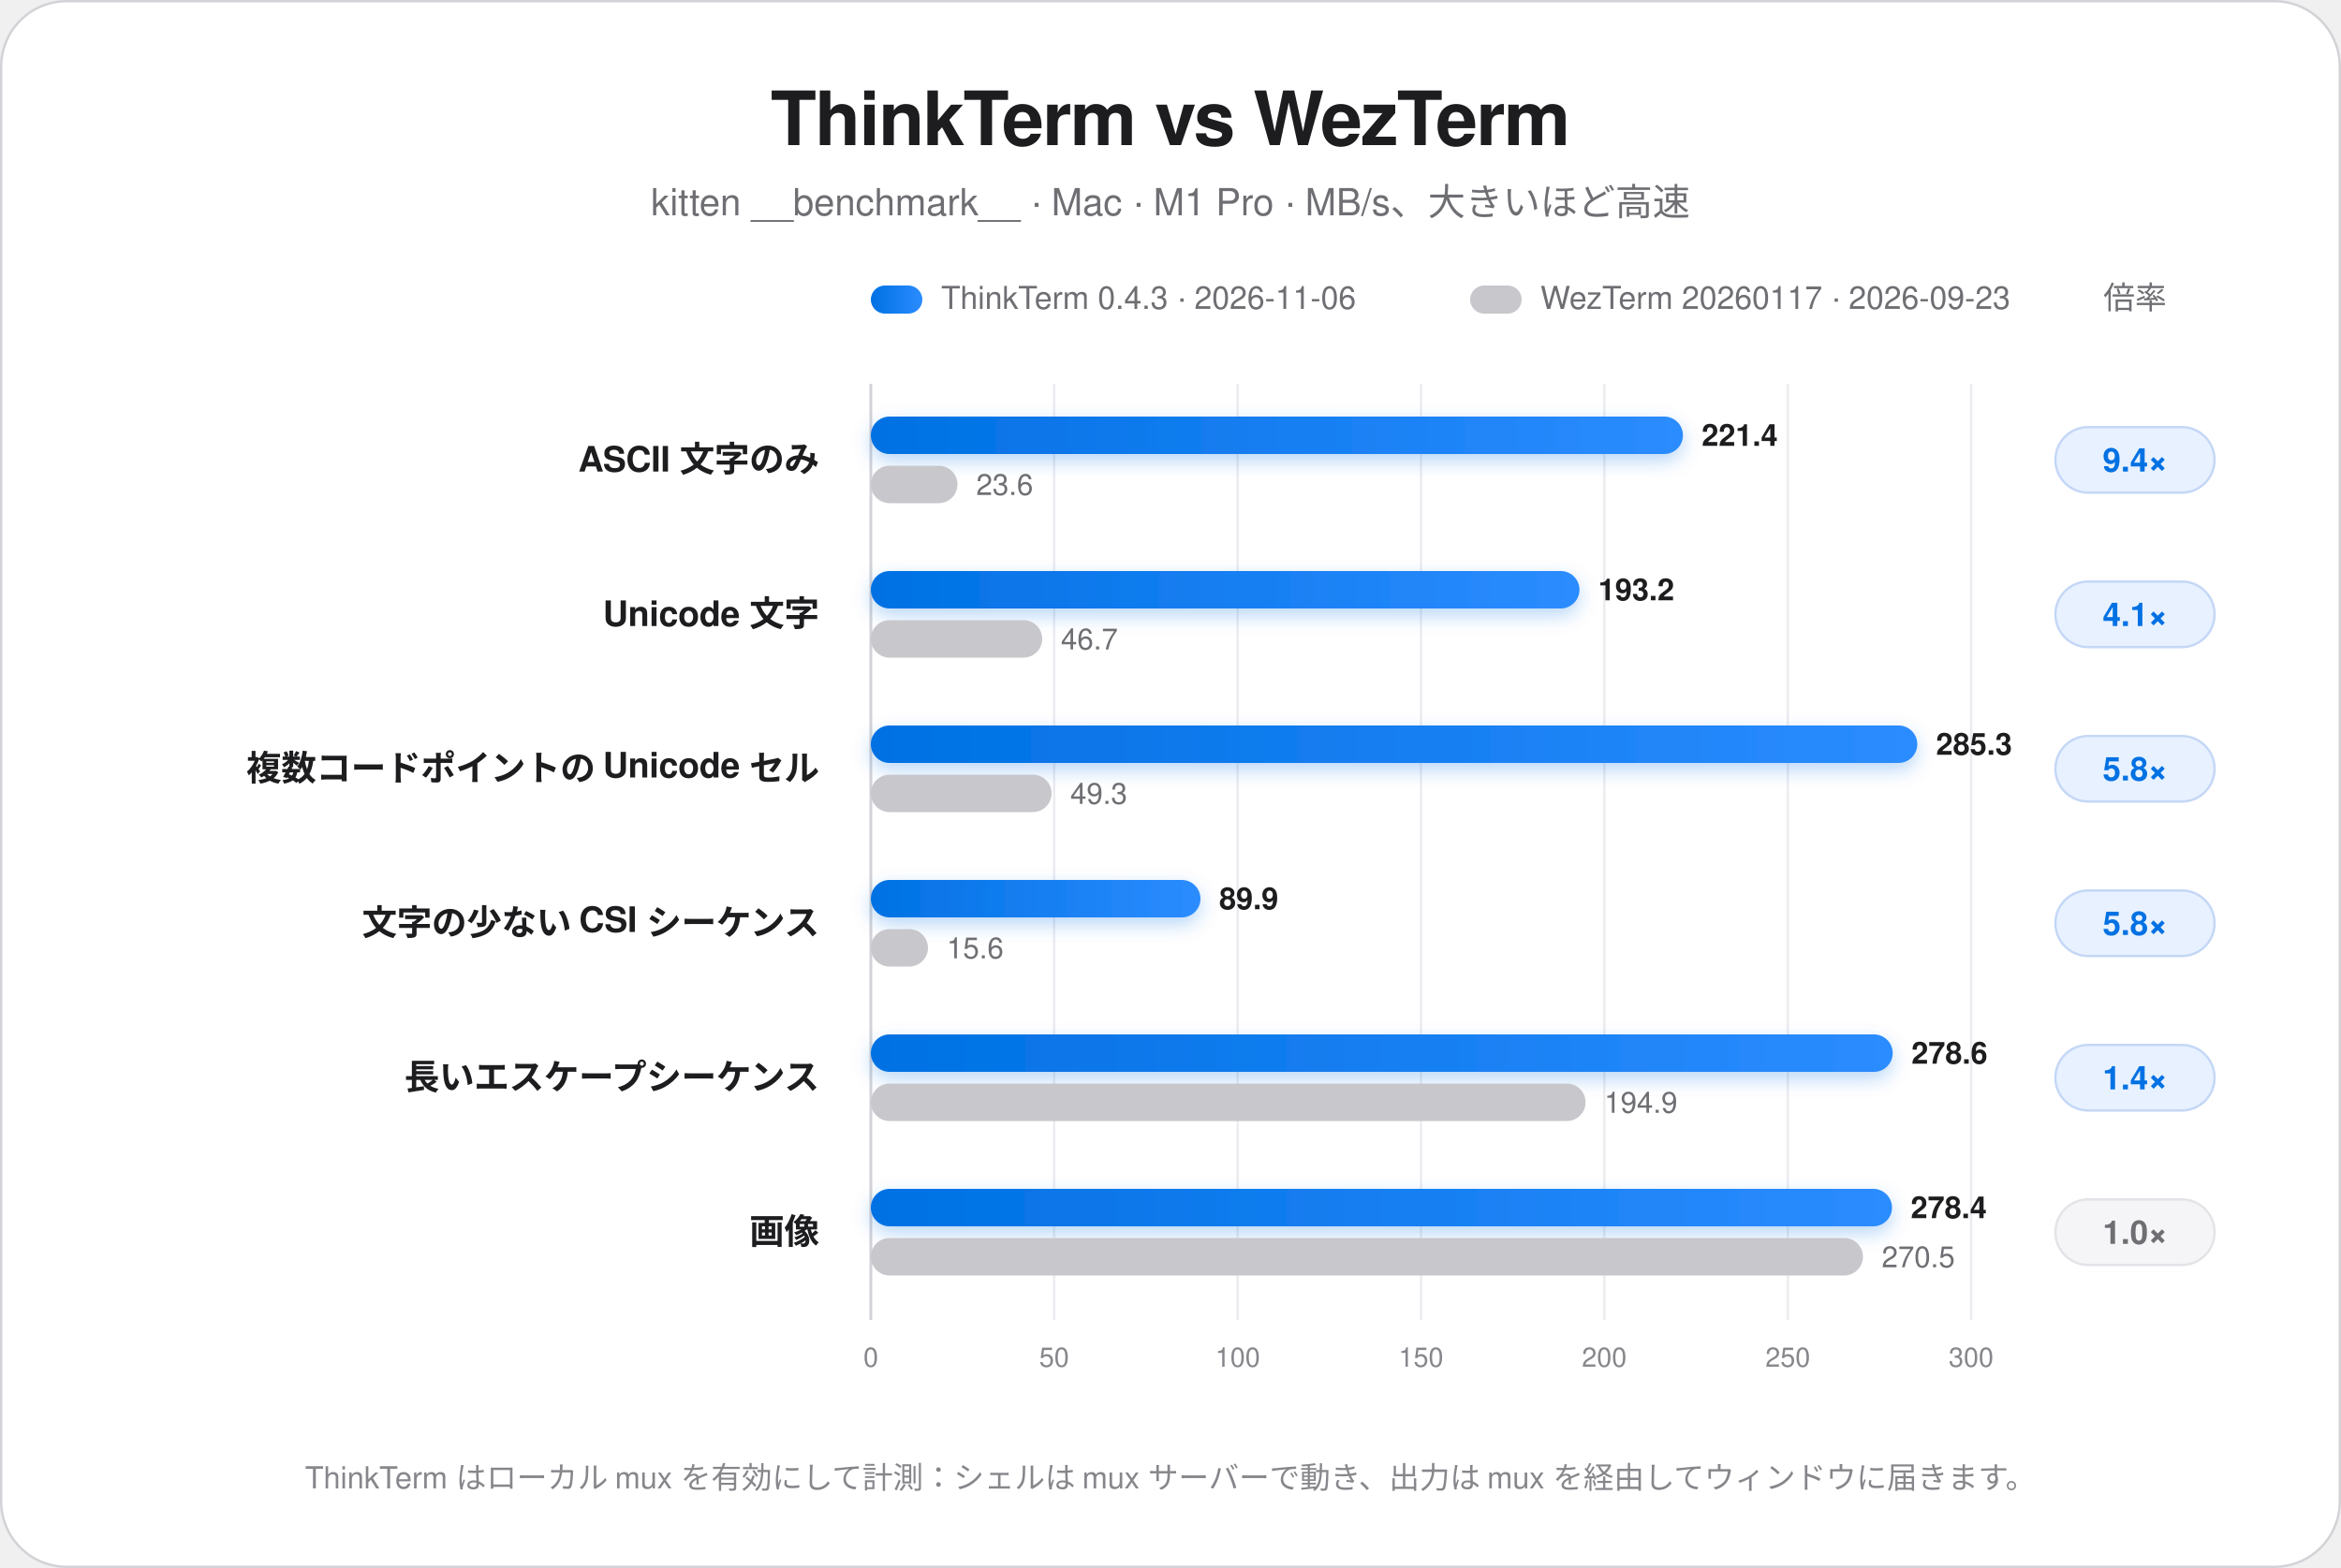
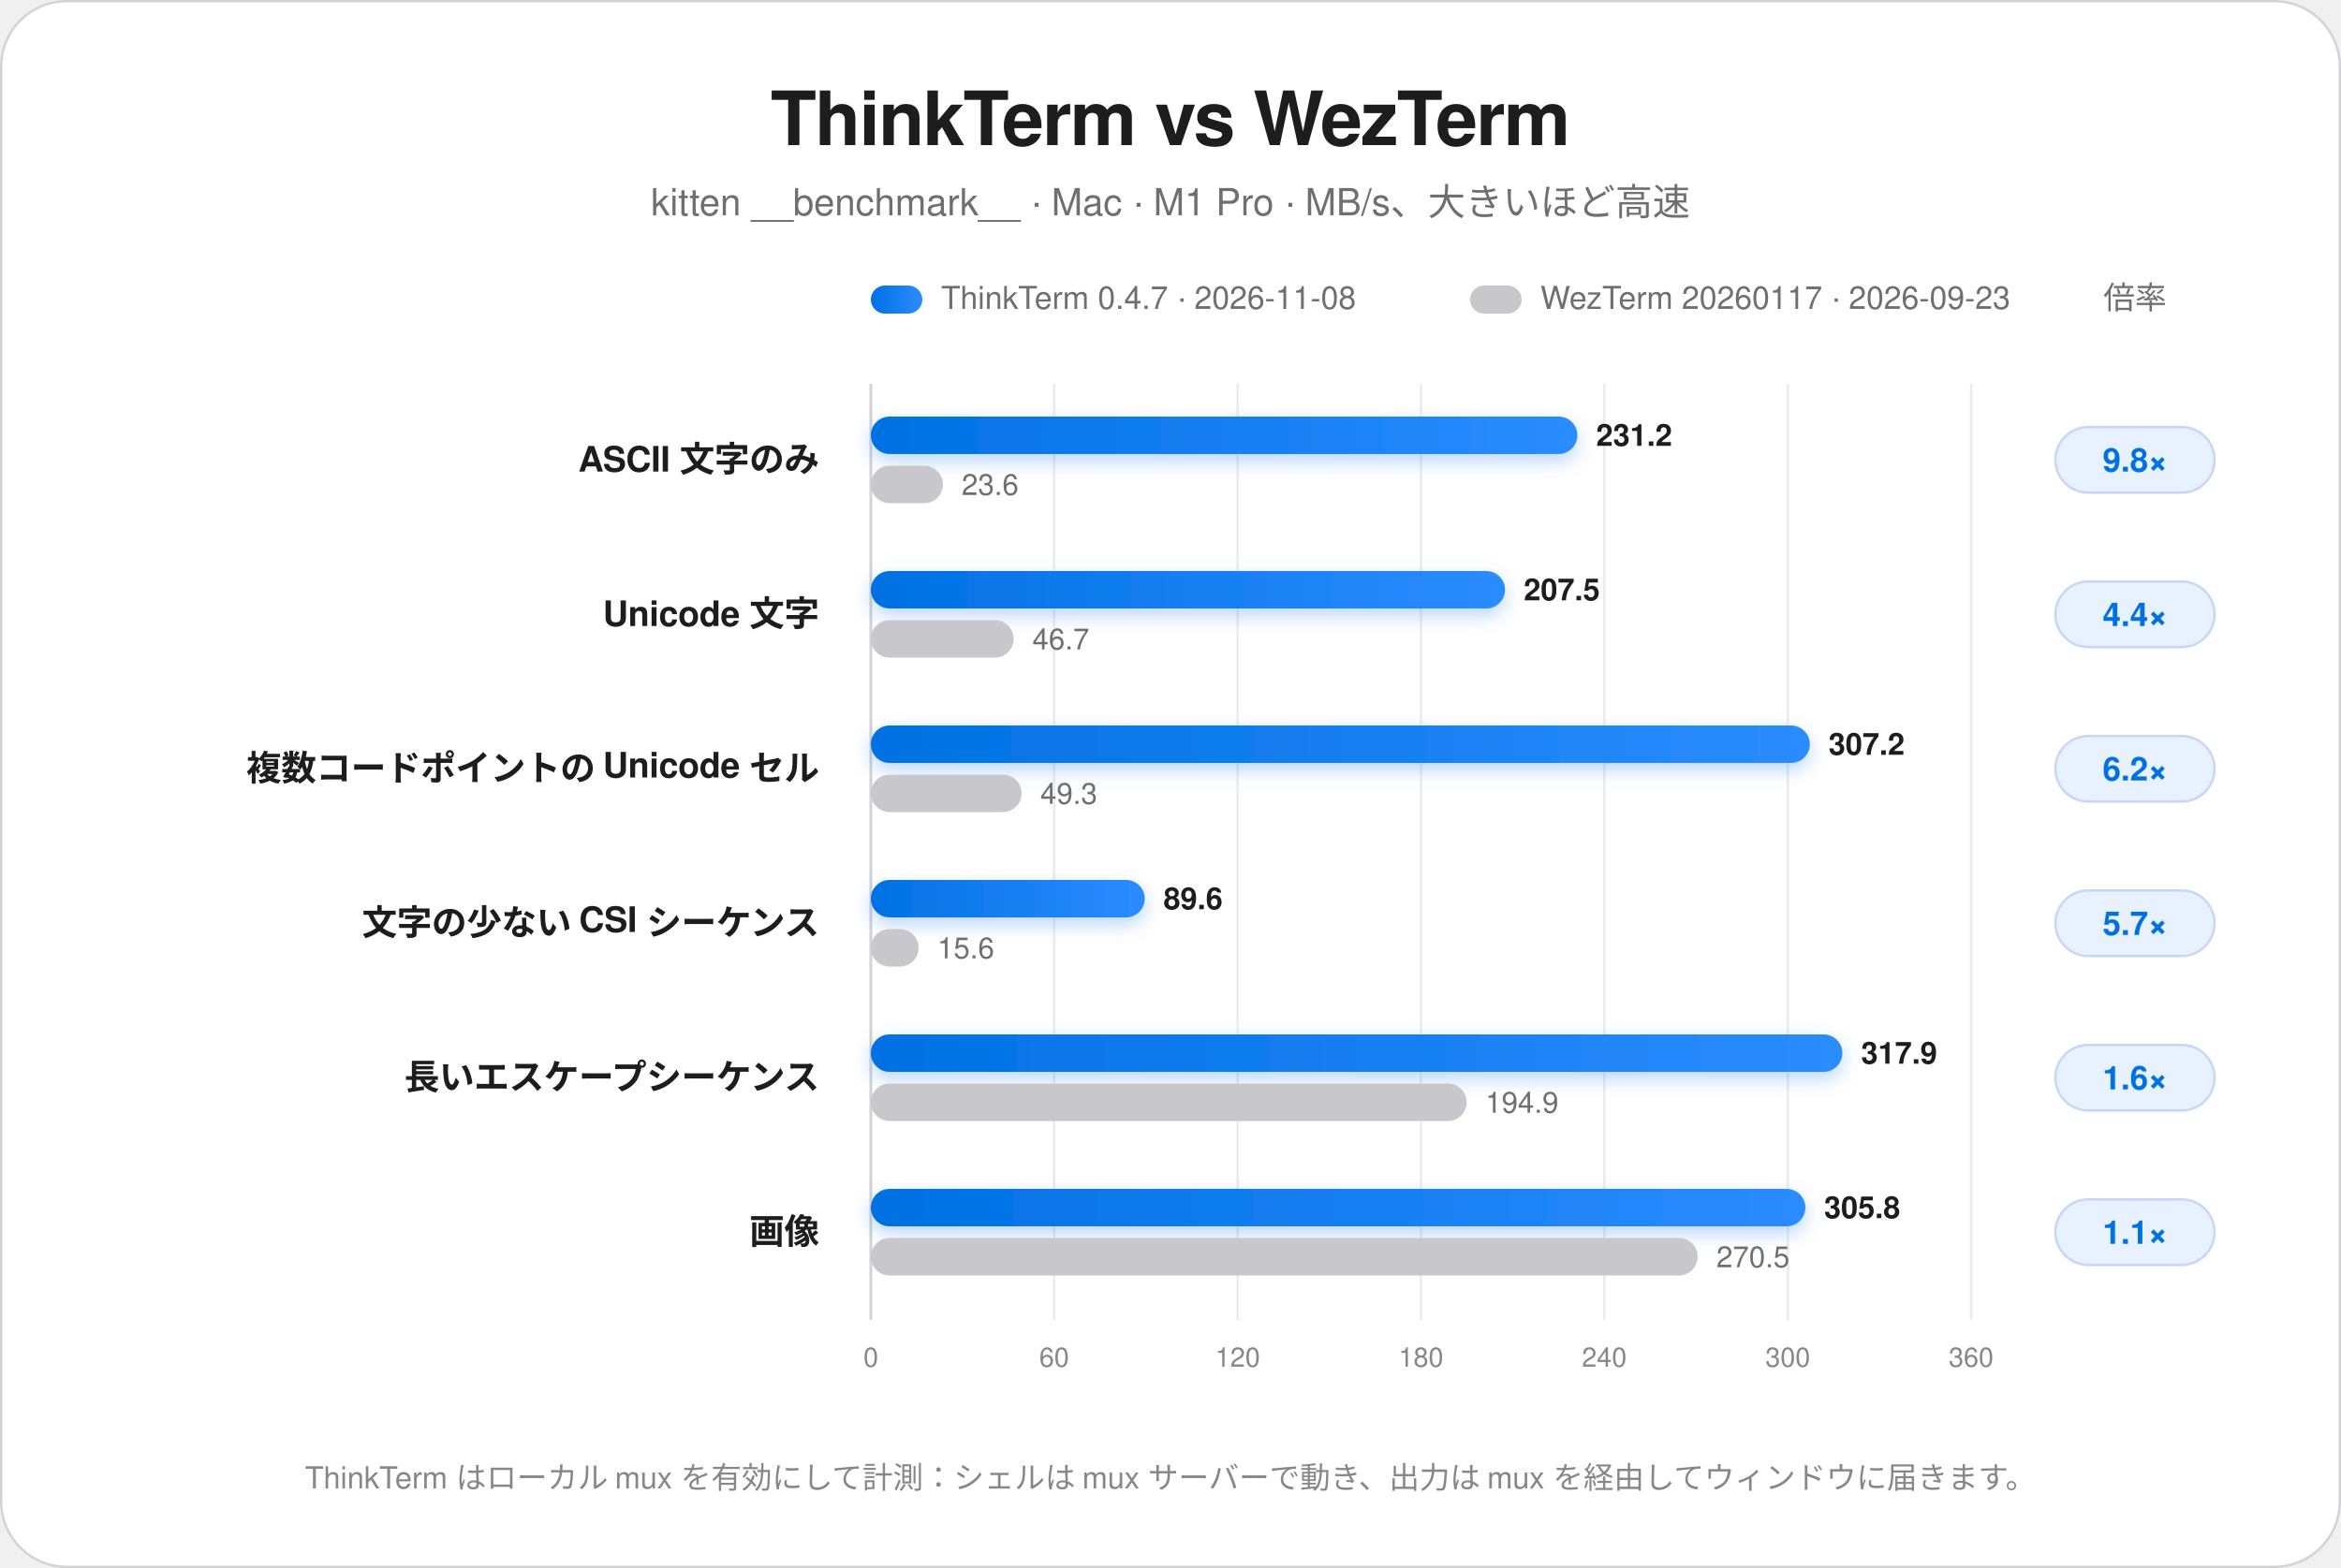
<svg xmlns="http://www.w3.org/2000/svg" viewBox="0 0 1000 670" width="1000" height="670" role="img" aria-labelledby="t d">
  <defs>
    <linearGradient id="ours" x1="0" y1="0" x2="1" y2="0">
      <stop offset="0" stop-color="#0071e3" />
      <stop offset="1" stop-color="#2b8cff" />
    </linearGradient>
    <filter id="glow" x="-10%" y="-80%" width="120%" height="300%">
      <feDropShadow dx="0" dy="3" stdDeviation="4" flood-color="#0071e3" flood-opacity="0.28" />
    </filter>
  </defs>
  <style>
text { font-family: -apple-system, BlinkMacSystemFont, 'SF Pro Display', 'SF Pro Text', 'Segoe UI', 'Helvetica Neue', Helvetica, Arial, 'Hiragino Sans', 'Hiragino Kaku Gothic ProN', 'Yu Gothic', 'Meiryo', 'Noto Sans CJK JP', sans-serif; fill: #1d1d1f; }
.headline { font-size: 32px; font-weight: 700; letter-spacing: -0.6px; }
.subhead { font-size: 16px; fill: #6e6e73; }
.label { font-size: 15px; font-weight: 600; letter-spacing: -0.1px; }
.legend { font-size: 13.5px; font-weight: 500; fill: #6e6e73; }
.val-ours { font-size: 13px; font-weight: 700; }
.val-theirs { font-size: 12.5px; font-weight: 500; fill: #6e6e73; }
.tick { font-size: 11.5px; fill: #86868b; }
.caption { font-size: 13px; font-weight: 500; fill: #86868b; }
.grid { stroke: #ececf0; stroke-width: 1; }
.axis { stroke: #d2d2d7; stroke-width: 1.2; }
.ours { fill: url(#ours); }
.ours-bar { fill: url(#ours); filter: url(#glow); }
.theirs { fill: #c7c7cc; }
.win { fill: #e8f1ff; stroke: #c4d7f6; }
.win-t { font-size: 14px; font-weight: 700; fill: #0071e3; }
.even { fill: #f5f5f7; stroke: #e3e3e8; }
.even-t { font-size: 14px; font-weight: 700; fill: #6e6e73; }
</style>
  <rect x="0.5" y="0.5" width="999" height="669" rx="28" fill="#ffffff" stroke="#d2d2d7" />
  <text x="500" y="62" class="headline" text-anchor="middle">ThinkTerm vs WezTerm</text>
  <text x="500" y="92" class="subhead" text-anchor="middle">kitten __benchmark__ · Mac · M1 Pro · MB/s、大きいほど高速</text>
  <rect x="372" y="122" width="22" height="12" rx="6" class="ours" />
-   <text x="402" y="132" class="legend">ThinkTerm 0.4.3 · 2026-11-06</text>
+   <text x="402" y="132" class="legend">ThinkTerm 0.4.7 · 2026-11-08</text>
  <rect x="628" y="122" width="22" height="12" rx="6" class="theirs" />
  <text x="658" y="132" class="legend">WezTerm 20260117 · 2026-09-23</text>
  <text x="912" y="132" class="legend" text-anchor="middle">倍率</text>
  <line x1="450.3" y1="164" x2="450.3" y2="564" class="grid" />
-   <text x="450.3" y="584" class="tick" text-anchor="middle">50</text>
+   <text x="450.3" y="584" class="tick" text-anchor="middle">60</text>
  <line x1="528.7" y1="164" x2="528.7" y2="564" class="grid" />
-   <text x="528.7" y="584" class="tick" text-anchor="middle">100</text>
+   <text x="528.7" y="584" class="tick" text-anchor="middle">120</text>
  <line x1="607.0" y1="164" x2="607.0" y2="564" class="grid" />
-   <text x="607.0" y="584" class="tick" text-anchor="middle">150</text>
+   <text x="607.0" y="584" class="tick" text-anchor="middle">180</text>
  <line x1="685.3" y1="164" x2="685.3" y2="564" class="grid" />
-   <text x="685.3" y="584" class="tick" text-anchor="middle">200</text>
+   <text x="685.3" y="584" class="tick" text-anchor="middle">240</text>
  <line x1="763.7" y1="164" x2="763.7" y2="564" class="grid" />
-   <text x="763.7" y="584" class="tick" text-anchor="middle">250</text>
+   <text x="763.7" y="584" class="tick" text-anchor="middle">300</text>
  <line x1="842.0" y1="164" x2="842.0" y2="564" class="grid" />
-   <text x="842.0" y="584" class="tick" text-anchor="middle">300</text>
+   <text x="842.0" y="584" class="tick" text-anchor="middle">360</text>
  <line x1="372" y1="164" x2="372" y2="564" class="axis" />
  <text x="372" y="584" class="tick" text-anchor="middle">0</text>
  <text x="350" y="201.5" class="label" text-anchor="end">ASCII 文字のみ</text>
-   <rect x="372" y="178" width="346.9" height="16" rx="8.0" class="ours-bar" />
-   <text x="726.9" y="190.5" class="val-ours">221.4</text>
-   <rect x="372" y="199" width="37.0" height="16" rx="8.0" class="theirs" />
-   <text x="417.0" y="211.5" class="val-theirs">23.6</text>
+   <rect x="372" y="178" width="301.8" height="16" rx="8.0" class="ours-bar" />
+   <text x="681.8" y="190.5" class="val-ours">231.2</text>
+   <rect x="372" y="199" width="30.8" height="16" rx="8.0" class="theirs" />
+   <text x="410.8" y="211.5" class="val-theirs">23.6</text>
  <rect x="878" y="182.5" width="68" height="28" rx="14" class="win" />
-   <text x="912" y="201.5" class="win-t" text-anchor="middle">9.4×</text>
+   <text x="912" y="201.5" class="win-t" text-anchor="middle">9.8×</text>
  <text x="350" y="267.5" class="label" text-anchor="end">Unicode 文字</text>
-   <rect x="372" y="244" width="302.7" height="16" rx="8.0" class="ours-bar" />
-   <text x="682.7" y="256.5" class="val-ours">193.2</text>
-   <rect x="372" y="265" width="73.2" height="16" rx="8.0" class="theirs" />
-   <text x="453.2" y="277.5" class="val-theirs">46.7</text>
+   <rect x="372" y="244" width="270.9" height="16" rx="8.0" class="ours-bar" />
+   <text x="650.9" y="256.5" class="val-ours">207.5</text>
+   <rect x="372" y="265" width="61.0" height="16" rx="8.0" class="theirs" />
+   <text x="441.0" y="277.5" class="val-theirs">46.7</text>
  <rect x="878" y="248.5" width="68" height="28" rx="14" class="win" />
-   <text x="912" y="267.5" class="win-t" text-anchor="middle">4.1×</text>
+   <text x="912" y="267.5" class="win-t" text-anchor="middle">4.4×</text>
  <text x="350" y="333.5" class="label" text-anchor="end">複数コードポイントの Unicode セル</text>
-   <rect x="372" y="310" width="447.0" height="16" rx="8.0" class="ours-bar" />
-   <text x="827.0" y="322.5" class="val-ours">285.3</text>
-   <rect x="372" y="331" width="77.2" height="16" rx="8.0" class="theirs" />
-   <text x="457.2" y="343.5" class="val-theirs">49.3</text>
+   <rect x="372" y="310" width="401.1" height="16" rx="8.0" class="ours-bar" />
+   <text x="781.1" y="322.5" class="val-ours">307.2</text>
+   <rect x="372" y="331" width="64.4" height="16" rx="8.0" class="theirs" />
+   <text x="444.4" y="343.5" class="val-theirs">49.3</text>
  <rect x="878" y="314.5" width="68" height="28" rx="14" class="win" />
-   <text x="912" y="333.5" class="win-t" text-anchor="middle">5.8×</text>
+   <text x="912" y="333.5" class="win-t" text-anchor="middle">6.2×</text>
  <text x="350" y="399.5" class="label" text-anchor="end">文字の少ない CSI シーケンス</text>
-   <rect x="372" y="376" width="140.8" height="16" rx="8.0" class="ours-bar" />
-   <text x="520.8" y="388.5" class="val-ours">89.9</text>
-   <rect x="372" y="397" width="24.4" height="16" rx="8.0" class="theirs" />
-   <text x="404.4" y="409.5" class="val-theirs">15.6</text>
+   <rect x="372" y="376" width="117.0" height="16" rx="8.0" class="ours-bar" />
+   <text x="497.0" y="388.5" class="val-ours">89.6</text>
+   <rect x="372" y="397" width="20.4" height="16" rx="8.0" class="theirs" />
+   <text x="400.4" y="409.5" class="val-theirs">15.6</text>
  <rect x="878" y="380.5" width="68" height="28" rx="14" class="win" />
-   <text x="912" y="399.5" class="win-t" text-anchor="middle">5.8×</text>
+   <text x="912" y="399.5" class="win-t" text-anchor="middle">5.7×</text>
  <text x="350" y="465.5" class="label" text-anchor="end">長いエスケープシーケンス</text>
-   <rect x="372" y="442" width="436.5" height="16" rx="8.0" class="ours-bar" />
-   <text x="816.5" y="454.5" class="val-ours">278.6</text>
-   <rect x="372" y="463" width="305.3" height="16" rx="8.0" class="theirs" />
-   <text x="685.3" y="475.5" class="val-theirs">194.9</text>
+   <rect x="372" y="442" width="415.0" height="16" rx="8.0" class="ours-bar" />
+   <text x="795.0" y="454.5" class="val-ours">317.9</text>
+   <rect x="372" y="463" width="254.5" height="16" rx="8.0" class="theirs" />
+   <text x="634.5" y="475.5" class="val-theirs">194.9</text>
  <rect x="878" y="446.5" width="68" height="28" rx="14" class="win" />
-   <text x="912" y="465.5" class="win-t" text-anchor="middle">1.4×</text>
+   <text x="912" y="465.5" class="win-t" text-anchor="middle">1.6×</text>
  <text x="350" y="531.5" class="label" text-anchor="end">画像</text>
-   <rect x="372" y="508" width="436.2" height="16" rx="8.0" class="ours-bar" />
-   <text x="816.2" y="520.5" class="val-ours">278.4</text>
-   <rect x="372" y="529" width="423.8" height="16" rx="8.0" class="theirs" />
-   <text x="803.8" y="541.5" class="val-theirs">270.5</text>
-   <rect x="878" y="512.5" width="68" height="28" rx="14" class="even" />
-   <text x="912" y="531.5" class="even-t" text-anchor="middle">1.0×</text>
+   <rect x="372" y="508" width="399.2" height="16" rx="8.0" class="ours-bar" />
+   <text x="779.2" y="520.5" class="val-ours">305.8</text>
+   <rect x="372" y="529" width="353.2" height="16" rx="8.0" class="theirs" />
+   <text x="733.2" y="541.5" class="val-theirs">270.5</text>
+   <rect x="878" y="512.5" width="68" height="28" rx="14" class="win" />
+   <text x="912" y="531.5" class="win-t" text-anchor="middle">1.1×</text>
  <text x="500" y="636" class="caption" text-anchor="middle">ThinkTerm はローカル mux を有効にして計測：シェルは mux サーバーで動き、出力は mux を経由してウィンドウに届きます。</text>
</svg>
